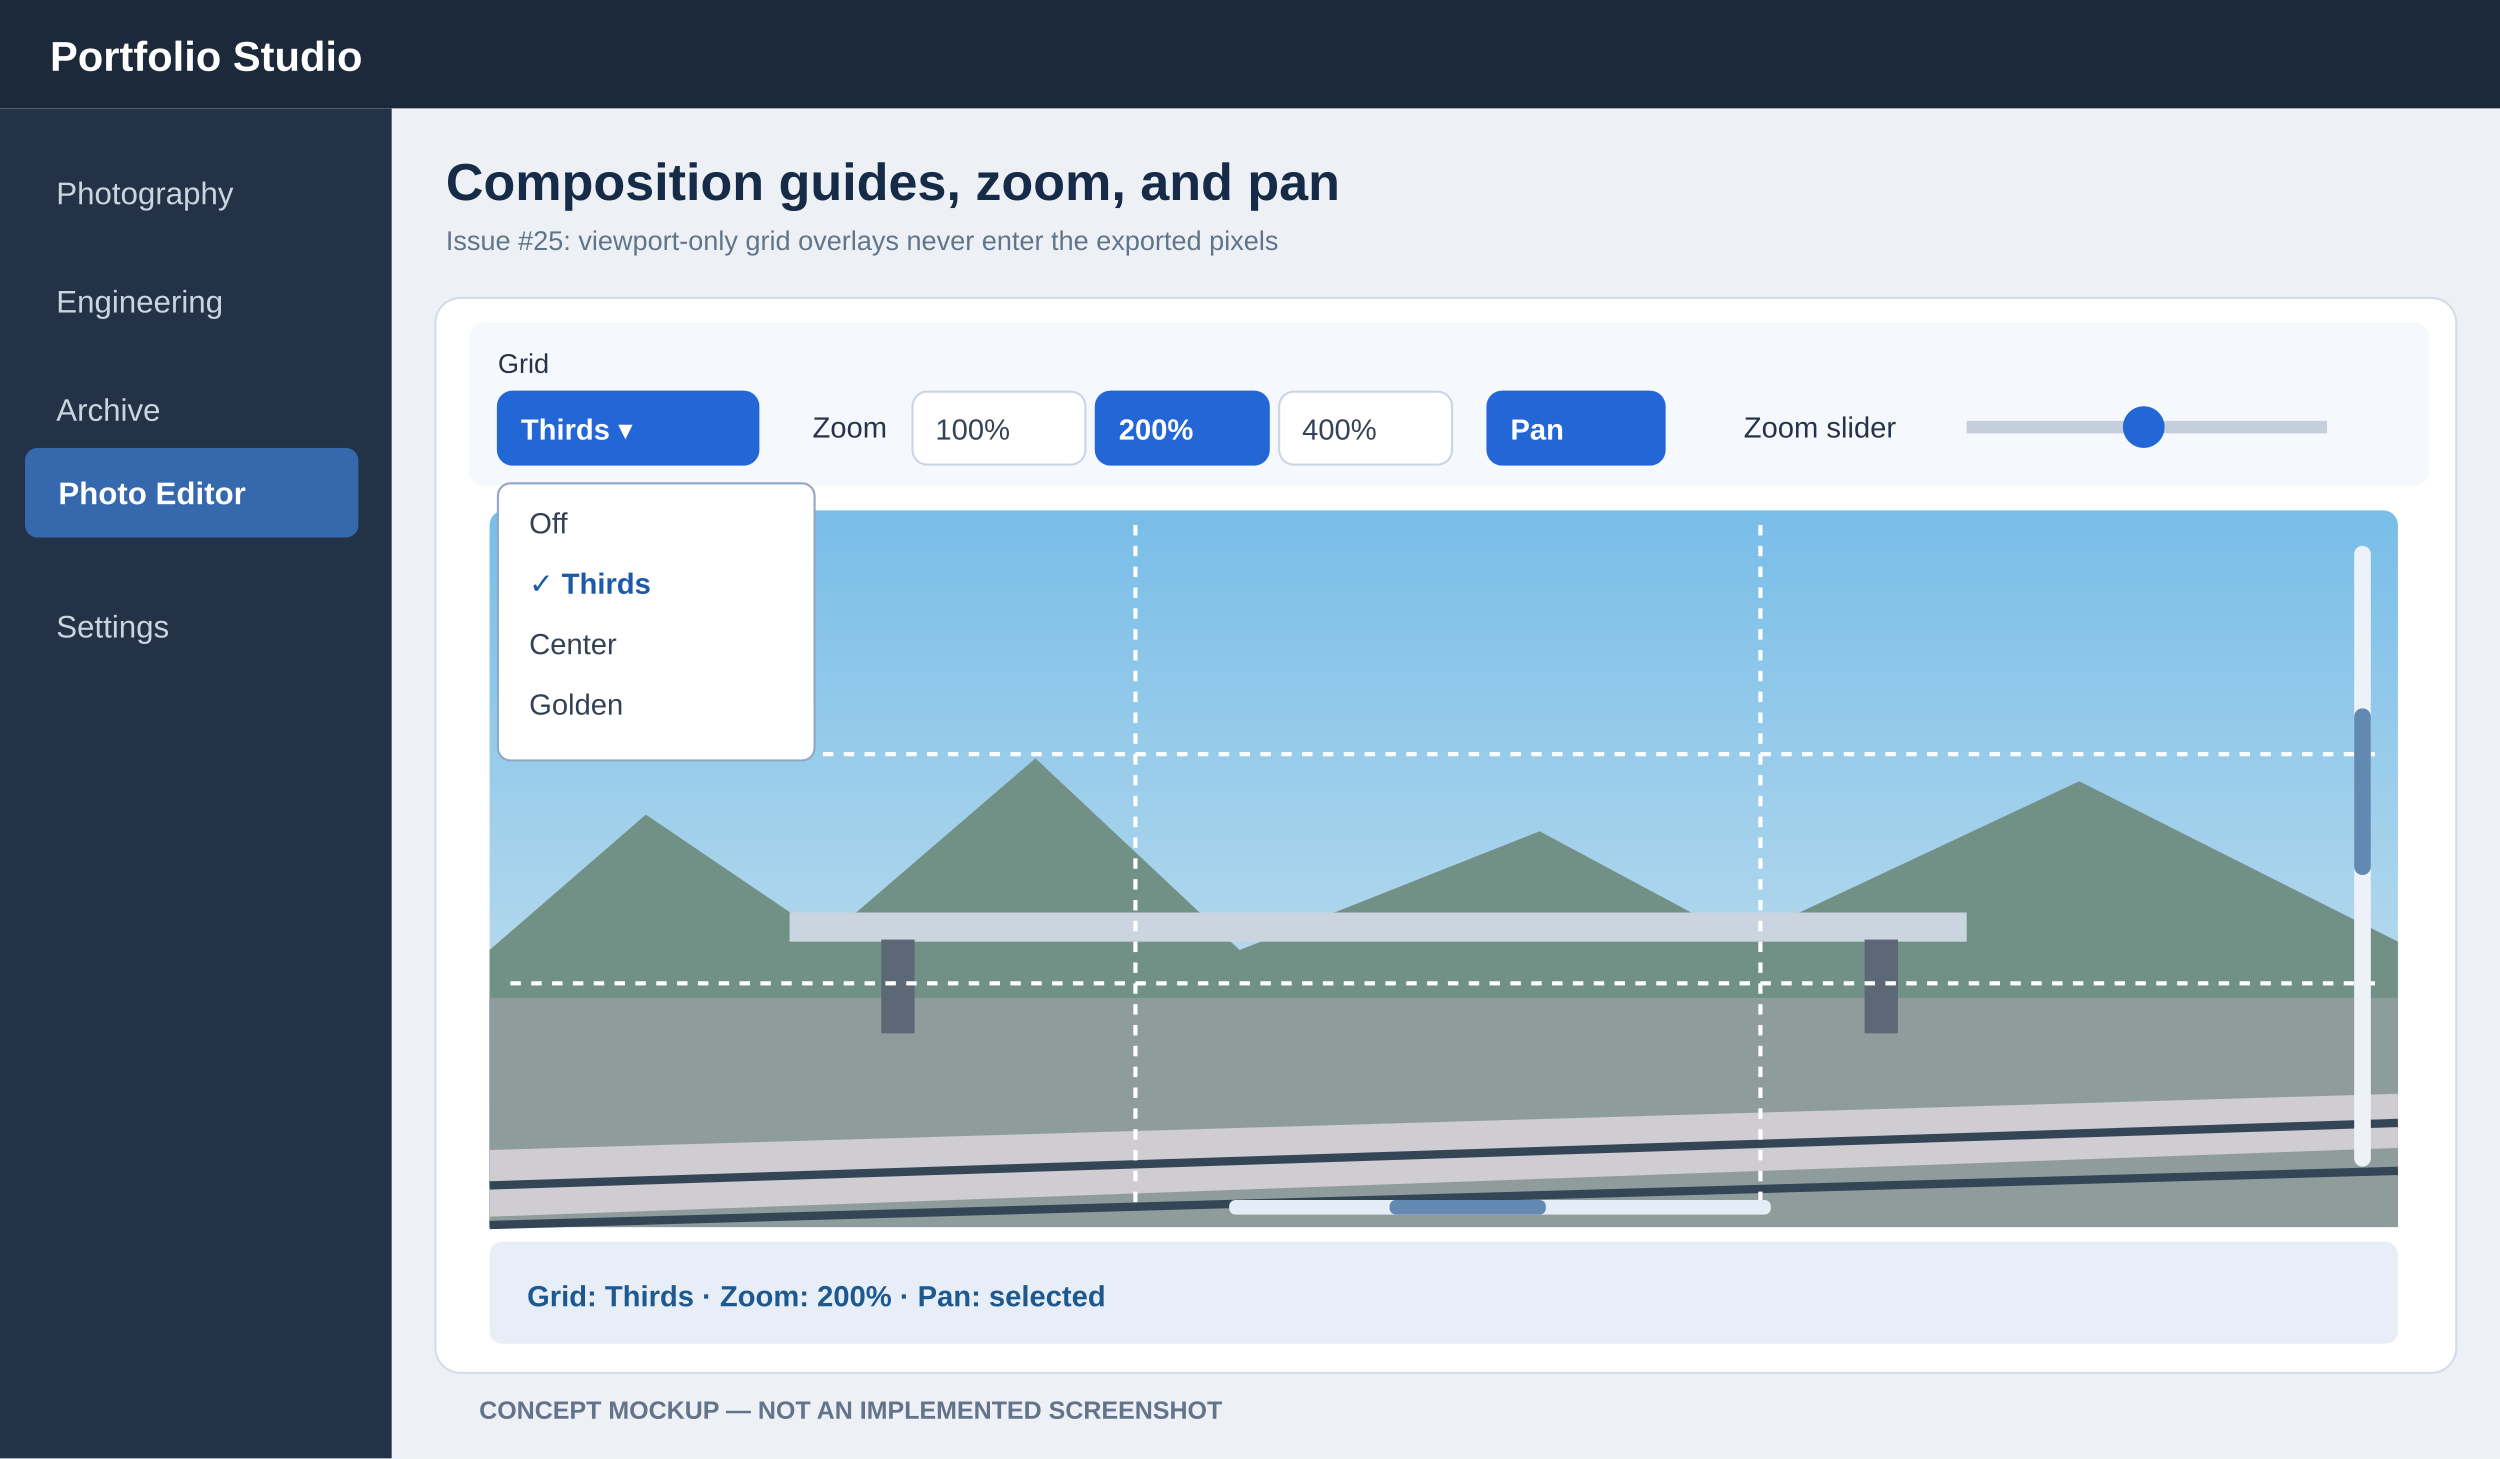
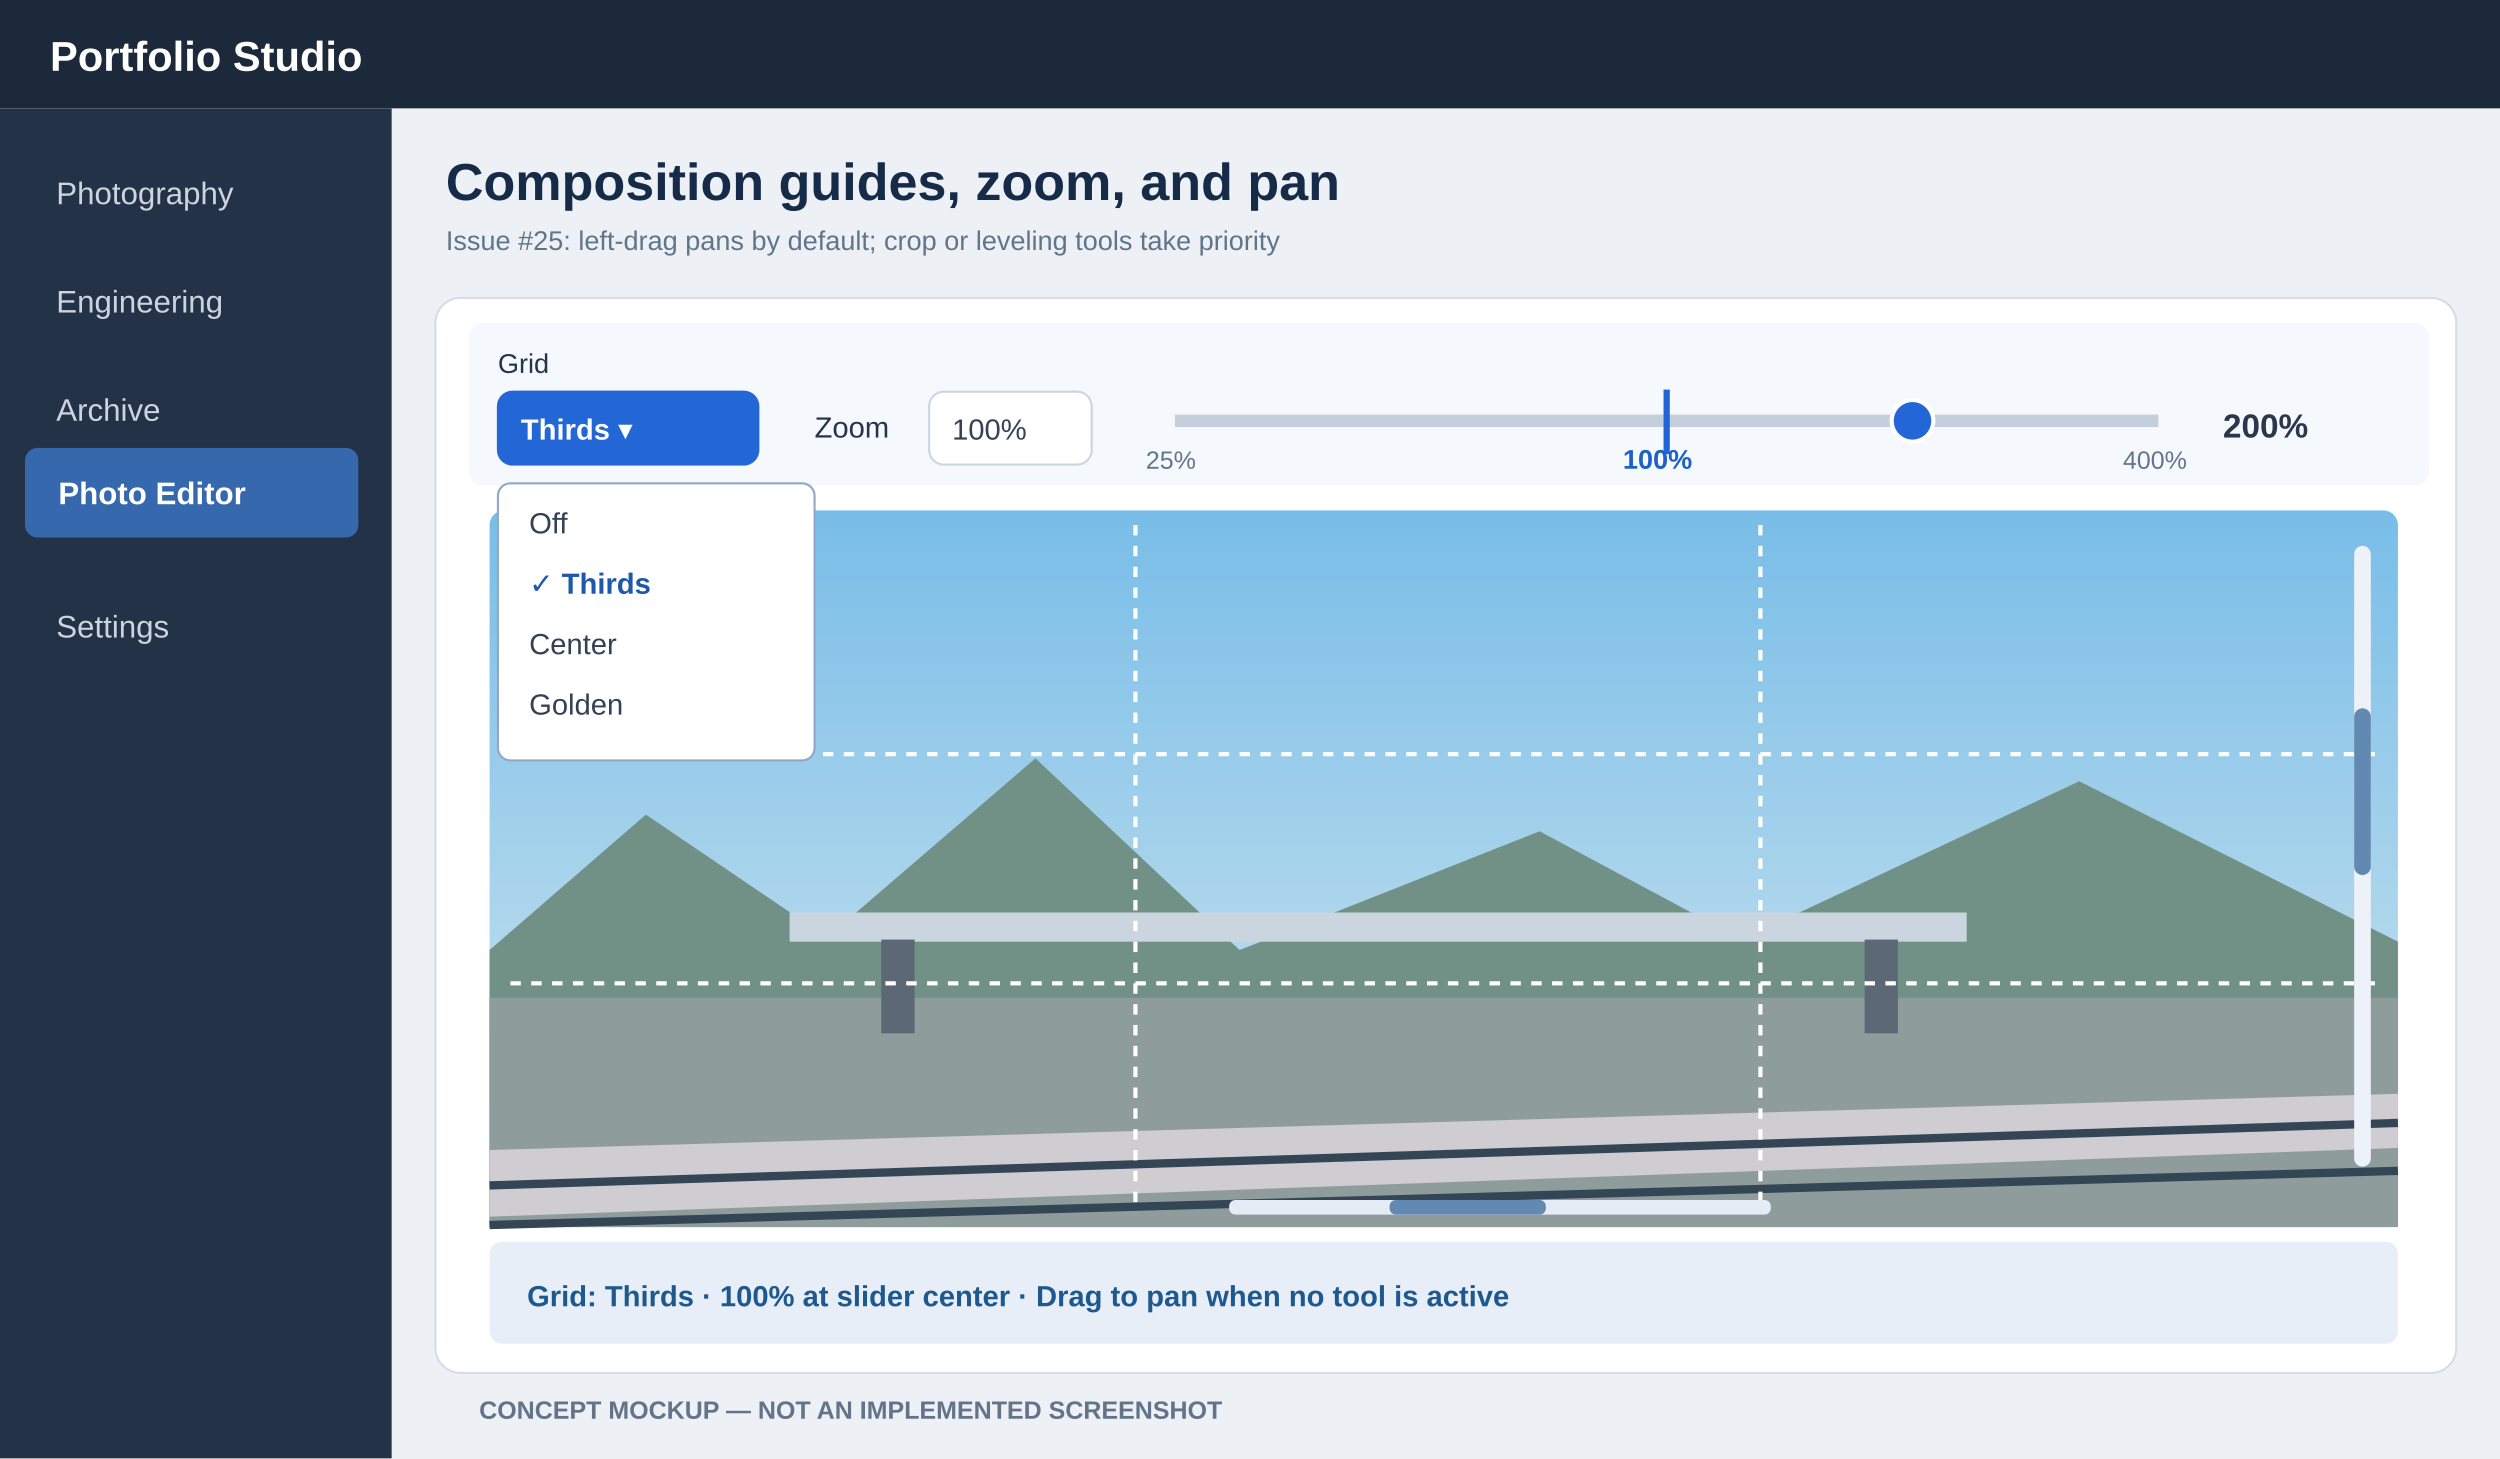
<svg xmlns="http://www.w3.org/2000/svg" width="1200" height="700" viewBox="0 0 1200 700">
  <defs>
    <linearGradient id="sky" x1="0" y1="0" x2="0" y2="1">
      <stop stop-color="#78bde8" />
      <stop offset="1" stop-color="#d5e8ef" />
    </linearGradient>
  </defs>
  <rect x="0" y="0" width="1200" height="700" rx="0" fill="#edf1f6" stroke="none" />
  <rect x="0" y="0" width="1200" height="52" rx="0" fill="#1c293a" stroke="none" />
  <text x="24" y="34" font-family="Arial,sans-serif" font-size="20" fill="#fff" font-weight="700">Portfolio Studio</text>
  <rect x="0" y="52" width="188" height="648" rx="0" fill="#243247" stroke="none" />
  <text x="27" y="98" font-family="Arial,sans-serif" font-size="15" fill="#cbd5e1" font-weight="400">Photography</text>
  <text x="27" y="150" font-family="Arial,sans-serif" font-size="15" fill="#cbd5e1" font-weight="400">Engineering</text>
  <text x="27" y="202" font-family="Arial,sans-serif" font-size="15" fill="#cbd5e1" font-weight="400">Archive</text>
  <rect x="12" y="215" width="160" height="43" rx="6" fill="#3568ad" stroke="none" />
  <text x="28" y="242" font-family="Arial,sans-serif" font-size="15" fill="#fff" font-weight="700">Photo Editor</text>
  <text x="27" y="306" font-family="Arial,sans-serif" font-size="15" fill="#cbd5e1" font-weight="400">Settings</text>
  <text x="214" y="96" font-family="Arial,sans-serif" font-size="25" fill="#162b48" font-weight="700">Composition guides, zoom, and pan</text>
-   <text x="214" y="120" font-family="Arial,sans-serif" font-size="13" fill="#60748a" font-weight="400">Issue #25: viewport-only grid overlays never enter the exported pixels</text>
+   <text x="214" y="120" font-family="Arial,sans-serif" font-size="13" fill="#60748a" font-weight="400">Issue #25: left-drag pans by default; crop or leveling tools take priority</text>
  <rect x="209" y="143" width="970" height="516" rx="12" fill="#fff" stroke="#d5dce7" />
  <rect x="235" y="245" width="916" height="344" rx="7" fill="url(#sky)" stroke="none" />
  <path d="M235 456 L310 391 L397 450 L497 364 L595 456 L739 399 L836 451 L998 375 L1151 452 L1151 589 L235 589 Z" fill="#729186" />
  <rect x="235" y="479" width="916" height="110" rx="0" fill="#8e9d9b" stroke="none" />
  <path d="M235 552 L1151 525 L1151 551 L235 584Z" fill="#cfccd2" />
  <line x1="235" y1="569" x2="1151" y2="539" stroke="#344656" stroke-width="4" />
  <line x1="235" y1="588" x2="1151" y2="562" stroke="#344656" stroke-width="4" />
  <rect x="379" y="438" width="565" height="14" rx="0" fill="#cbd5df" stroke="none" />
  <rect x="423" y="451" width="16" height="45" rx="0" fill="#5c6875" stroke="none" />
  <rect x="895" y="451" width="16" height="45" rx="0" fill="#5c6875" stroke="none" />
  <text x="230" y="681" font-family="Arial,sans-serif" font-size="12" fill="#62738a" font-weight="700">CONCEPT MOCKUP — NOT AN IMPLEMENTED SCREENSHOT</text>
  <rect x="225" y="155" width="941" height="78" rx="7" fill="#f5f8fd" stroke="none" />
  <text x="239" y="179" font-family="Arial,sans-serif" font-size="13" fill="#263348" font-weight="400">Grid</text>
  <rect x="239" y="188" width="125" height="35" rx="7" fill="#2366d5" stroke="#2366d5" />
  <text x="250" y="211" font-family="Arial,sans-serif" font-size="14" fill="#fff" font-weight="700">Thirds ▾</text>
-   <text x="390" y="210" font-family="Arial,sans-serif" font-size="14" fill="#263348" font-weight="400">Zoom</text>
-   <rect x="438" y="188" width="83" height="35" rx="7" fill="#fff" stroke="#cad4e2" />
-   <text x="449" y="211" font-family="Arial,sans-serif" font-size="14" fill="#344256" font-weight="400">100%</text>
-   <rect x="526" y="188" width="83" height="35" rx="7" fill="#2366d5" stroke="#2366d5" />
-   <text x="537" y="211" font-family="Arial,sans-serif" font-size="14" fill="#fff" font-weight="700">200%</text>
-   <rect x="614" y="188" width="83" height="35" rx="7" fill="#fff" stroke="#cad4e2" />
-   <text x="625" y="211" font-family="Arial,sans-serif" font-size="14" fill="#344256" font-weight="400">400%</text>
-   <rect x="714" y="188" width="85" height="35" rx="7" fill="#2366d5" stroke="#2366d5" />
-   <text x="725" y="211" font-family="Arial,sans-serif" font-size="14" fill="#fff" font-weight="700">Pan</text>
-   <text x="837" y="210" font-family="Arial,sans-serif" font-size="14" fill="#263348" font-weight="400">Zoom slider</text>
-   <line x1="944" y1="205" x2="1117" y2="205" stroke="#c5cfdb" stroke-width="6" />
-   <circle cx="1029" cy="205" r="10" fill="#2366d5" />
+   <text x="391" y="210" font-family="Arial,sans-serif" font-size="14" fill="#263348" font-weight="400">Zoom</text>
+   <rect x="446" y="188" width="78" height="35" rx="7" fill="#fff" stroke="#cad4e2" />
+   <text x="457" y="211" font-family="Arial,sans-serif" font-size="14" fill="#344256" font-weight="400">100%</text>
+   <line x1="564" y1="202" x2="1036" y2="202" stroke="#c5cfdb" stroke-width="6" />
+   <line x1="800" y1="187" x2="800" y2="218" stroke="#1f65d4" stroke-width="3" />
+   <circle cx="918" cy="202" r="10" fill="#2366d5" stroke="#fff" stroke-width="2" />
+   <text x="550" y="225" font-family="Arial,sans-serif" font-size="12" fill="#64748b" font-weight="400">25%</text>
+   <text x="779" y="225" font-family="Arial,sans-serif" font-size="13" fill="#1e60ca" font-weight="700">100%</text>
+   <text x="1019" y="225" font-family="Arial,sans-serif" font-size="12" fill="#64748b" font-weight="400">400%</text>
+   <text x="1067" y="210" font-family="Arial,sans-serif" font-size="16" fill="#2b374b" font-weight="700">200%</text>
  <line x1="545" y1="252" x2="545" y2="582" stroke="#fff" stroke-width="2" stroke-dasharray="5 5" />
  <line x1="245" y1="362" x2="1145" y2="362" stroke="#fff" stroke-width="2" stroke-dasharray="5 5" />
  <line x1="845" y1="252" x2="845" y2="582" stroke="#fff" stroke-width="2" stroke-dasharray="5 5" />
  <line x1="245" y1="472" x2="1145" y2="472" stroke="#fff" stroke-width="2" stroke-dasharray="5 5" />
  <rect x="1130" y="262" width="8" height="298" rx="4" fill="#edf2f9" stroke="none" />
  <rect x="1130" y="340" width="8" height="80" rx="4" fill="#6289b1" stroke="none" />
  <rect x="590" y="576" width="260" height="7" rx="3" fill="#e4ecf6" stroke="none" />
  <rect x="667" y="576" width="75" height="7" rx="3" fill="#6289b1" stroke="none" />
  <rect x="235" y="596" width="916" height="49" rx="6" fill="#e8eef8" stroke="none" />
-   <text x="253" y="627" font-family="Arial,sans-serif" font-size="14" fill="#1d598f" font-weight="700">Grid: Thirds  ·  Zoom: 200%  ·  Pan: selected</text>
+   <text x="253" y="627" font-family="Arial,sans-serif" font-size="14" fill="#1d598f" font-weight="700">Grid: Thirds  ·  100% at slider center  ·  Drag to pan when no tool is active</text>
  <rect x="239" y="232" width="152" height="133" rx="6" fill="#fff" stroke="#8fa6c4" />
  <text x="254" y="256" font-family="Arial,sans-serif" font-size="14" fill="#334155" font-weight="400">Off</text>
  <text x="254" y="285" font-family="Arial,sans-serif" font-size="14" fill="#1d58aa" font-weight="700">✓ Thirds</text>
  <text x="254" y="314" font-family="Arial,sans-serif" font-size="14" fill="#334155" font-weight="400">Center</text>
  <text x="254" y="343" font-family="Arial,sans-serif" font-size="14" fill="#334155" font-weight="400">Golden</text>
</svg>
